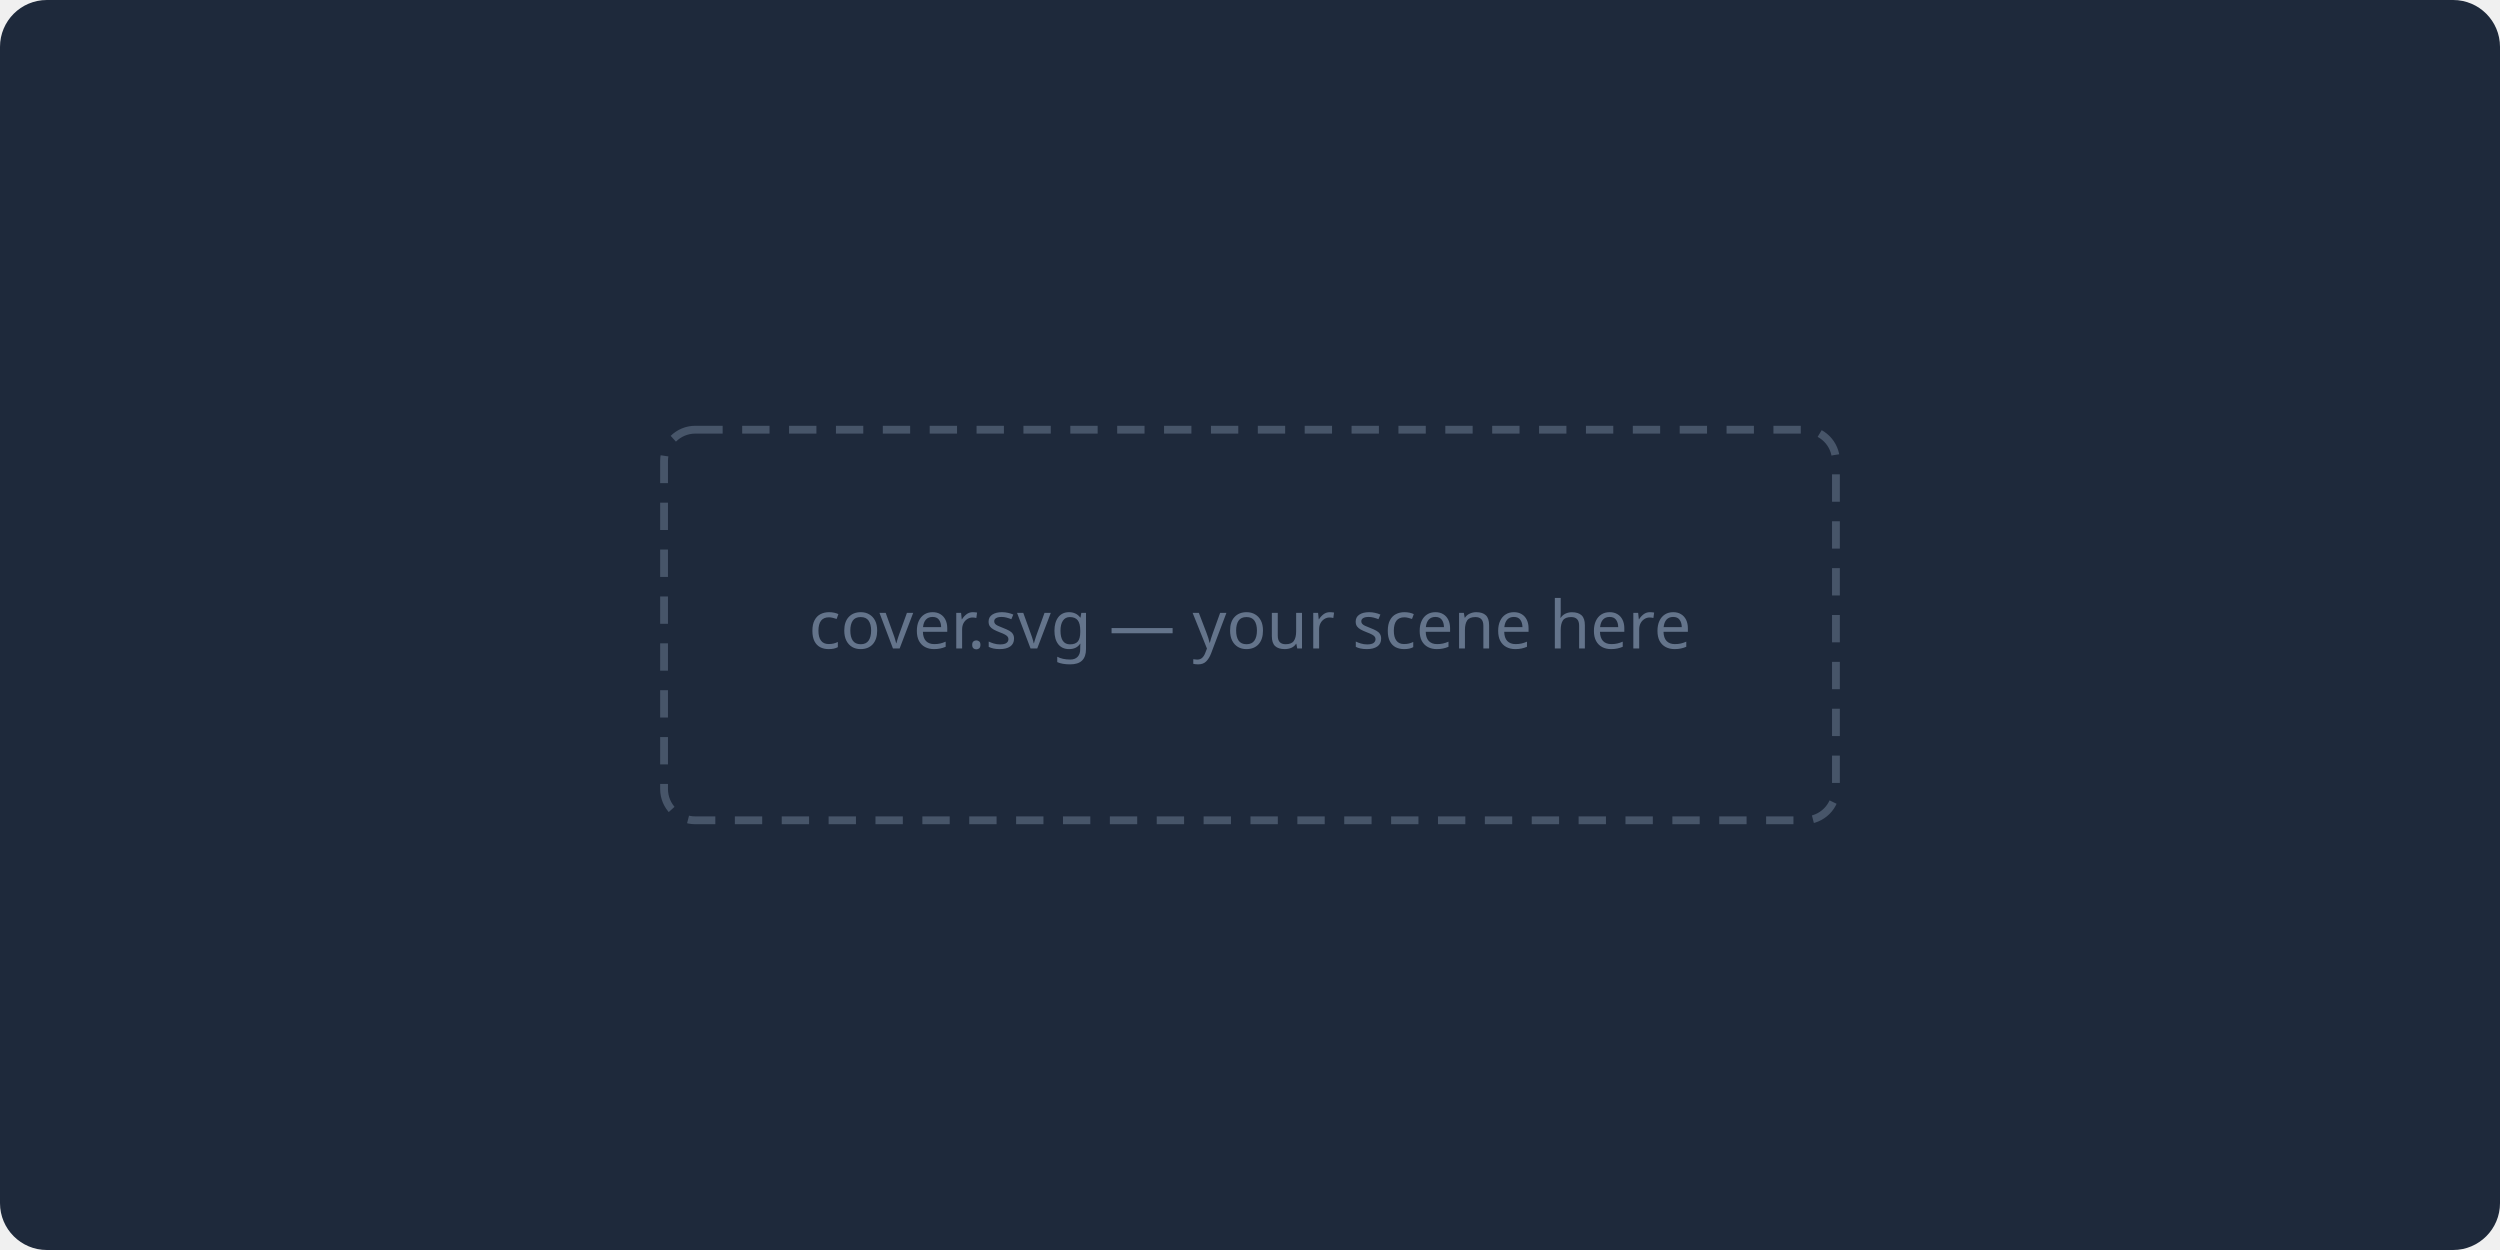
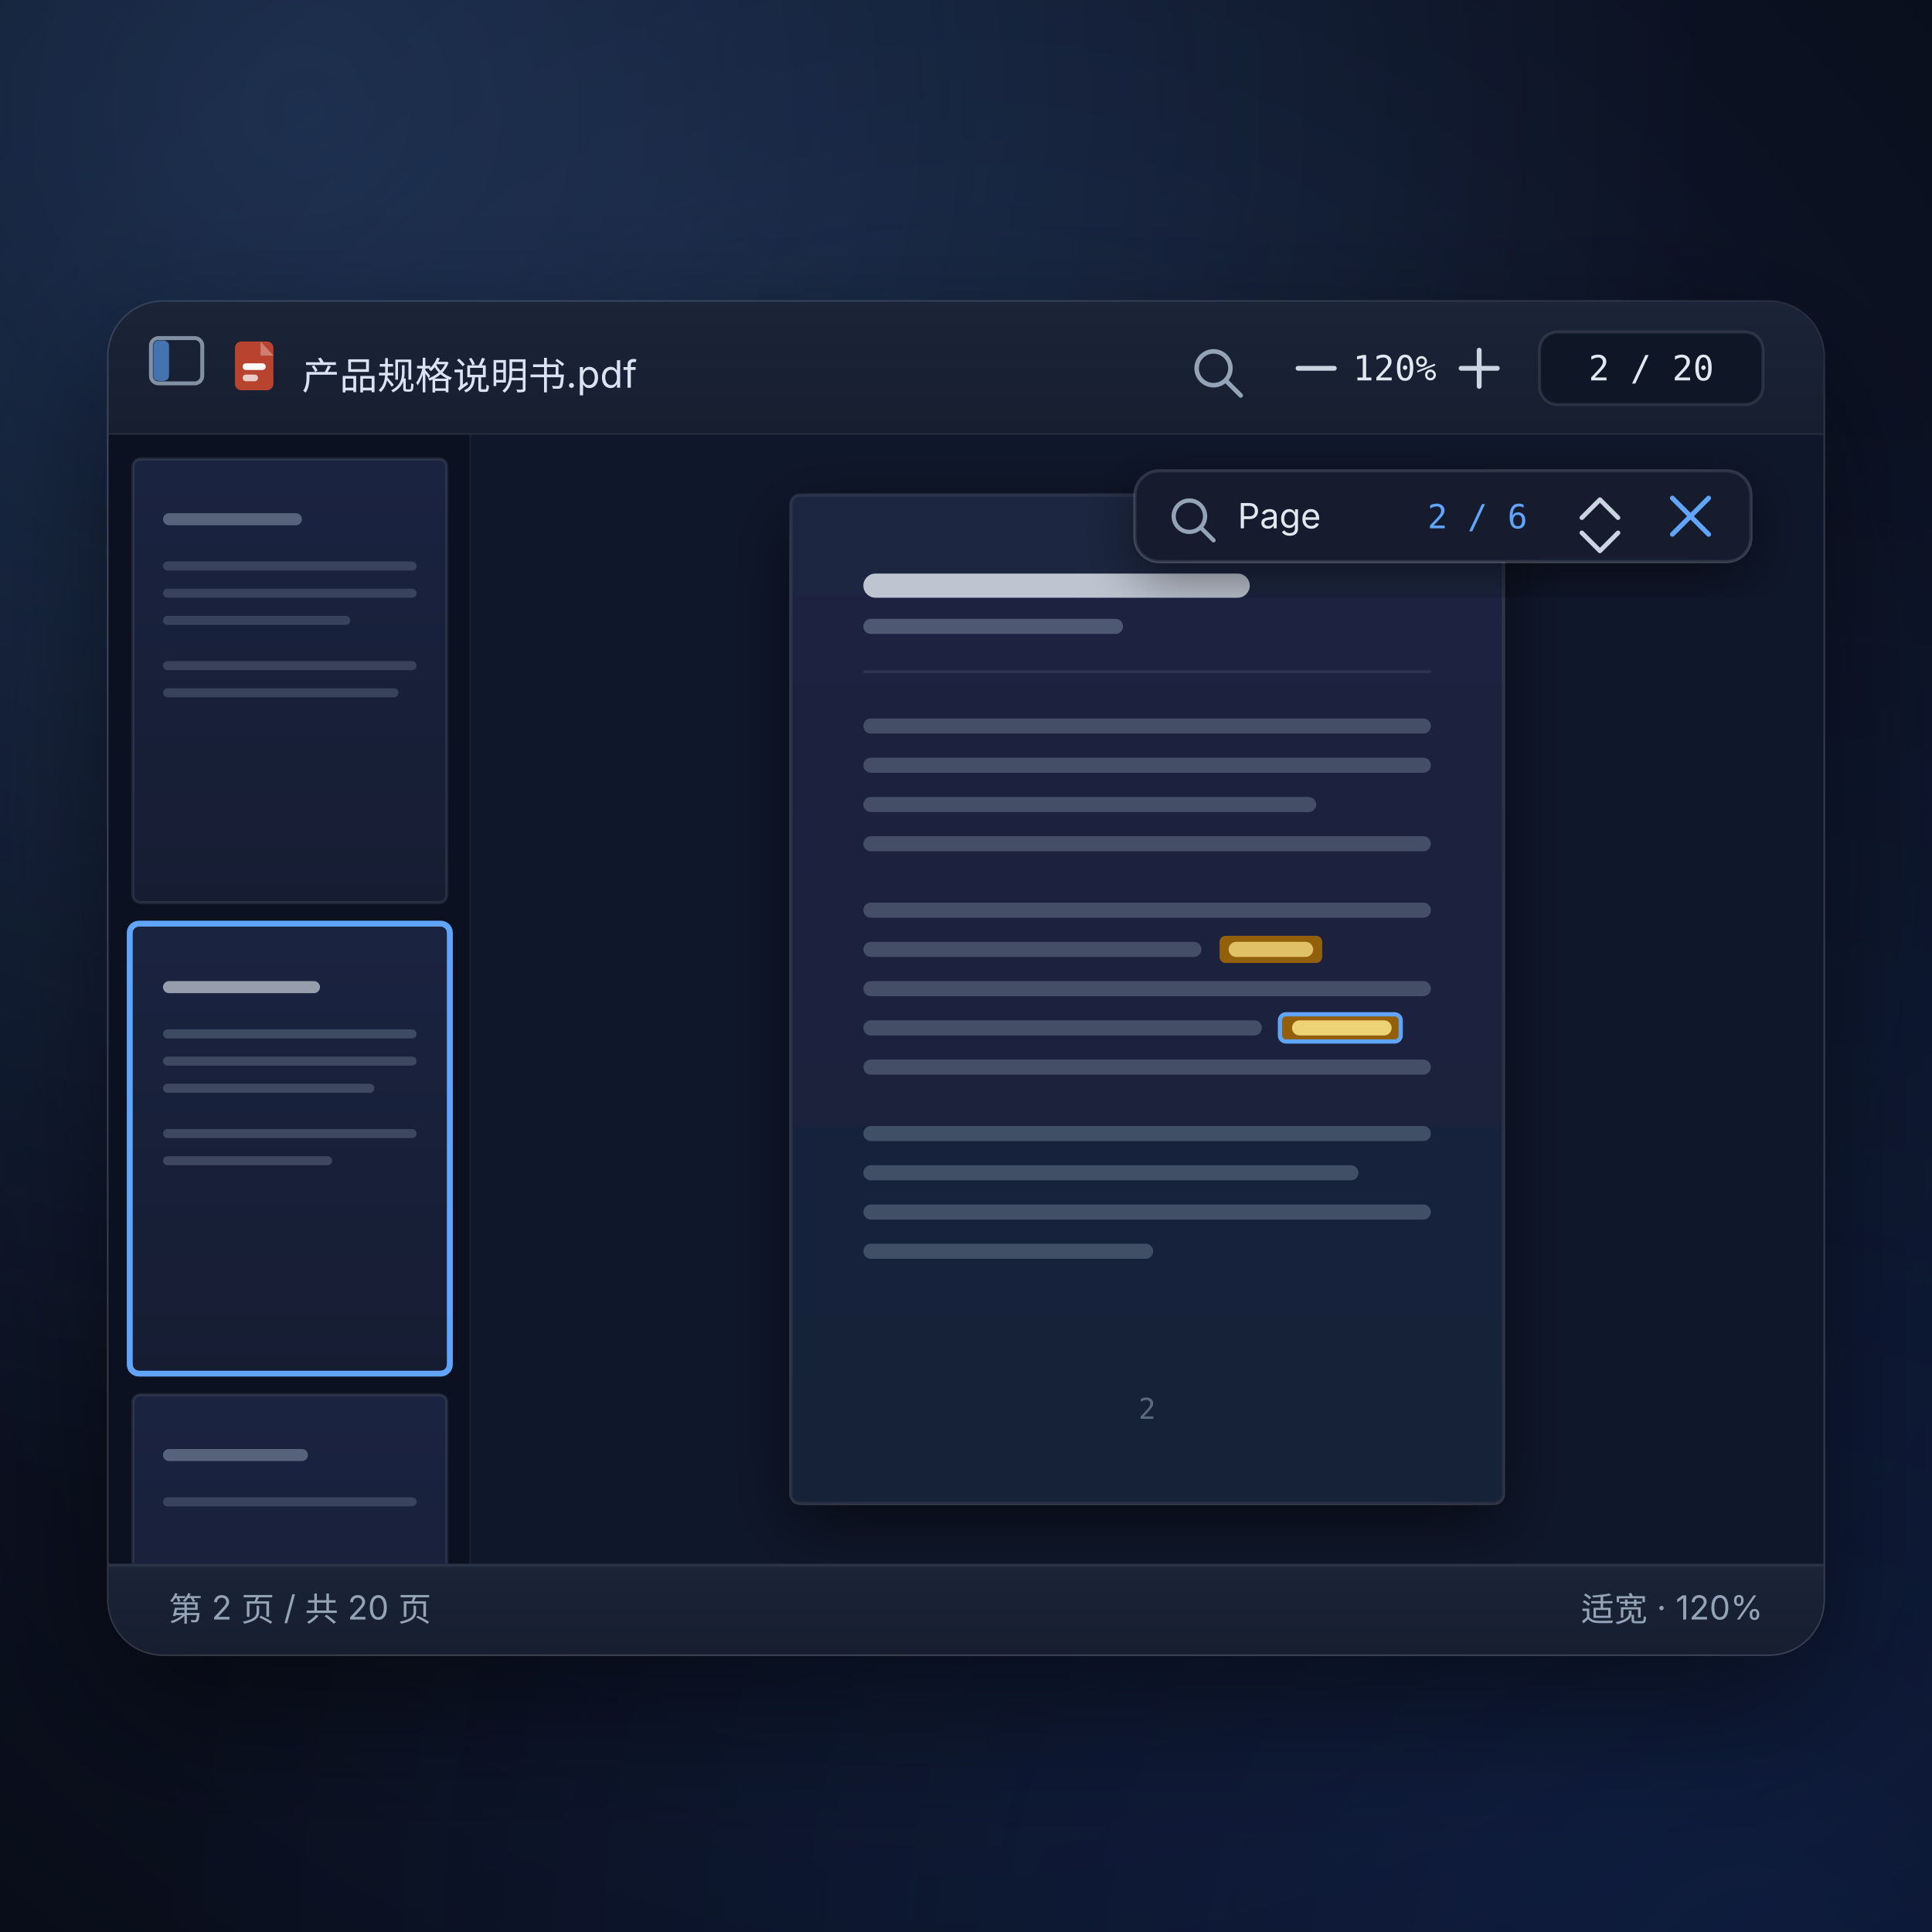
- <svg xmlns="http://www.w3.org/2000/svg" width="640" height="320" viewBox="0 0 640 320">
-   <rect x="0" y="0" width="640" height="320" rx="12" fill="#1E293B" />
-   <rect x="170" y="110" width="300" height="100" rx="8" fill="none" stroke="#475569" stroke-width="2" stroke-dasharray="7 5" />
-   <text x="320" y="166" fill="#64748B" font-family="sans-serif" font-size="17" text-anchor="middle">cover.svg — your scene here</text>
+ <svg xmlns="http://www.w3.org/2000/svg" width="640" height="640" viewBox="0 0 640 640" fill="none">
+   <defs>
+     <radialGradient id="pv_bg" cx="0.5" cy="0.42" r="0.92">
+       <stop offset="0" stop-color="#17223c" />
+       <stop offset="0.55" stop-color="#0c1223" />
+       <stop offset="1" stop-color="#070a13" />
+     </radialGradient>
+     <radialGradient id="pv_glowTL" cx="0.16" cy="0.06" r="0.72">
+       <stop offset="0" stop-color="#60a5fa" stop-opacity="0.20" />
+       <stop offset="1" stop-color="#60a5fa" stop-opacity="0" />
+     </radialGradient>
+     <radialGradient id="pv_glowBR" cx="0.9" cy="1.02" r="0.82">
+       <stop offset="0" stop-color="#2563eb" stop-opacity="0.16" />
+       <stop offset="1" stop-color="#2563eb" stop-opacity="0" />
+     </radialGradient>
+     <linearGradient id="pv_win" x1="0" y1="0" x2="0" y2="1">
+       <stop offset="0" stop-color="#141c2e" />
+       <stop offset="1" stop-color="#0f1522" />
+     </linearGradient>
+     <linearGradient id="pv_chrome" x1="0" y1="0" x2="0" y2="1">
+       <stop offset="0" stop-color="#1b2438" />
+       <stop offset="1" stop-color="#161e2f" />
+     </linearGradient>
+     <linearGradient id="pv_page" x1="0" y1="0" x2="0" y2="1">
+       <stop offset="0" stop-color="#1c2540" />
+       <stop offset="1" stop-color="#182038" />
+     </linearGradient>
+     <linearGradient id="pv_thumb" x1="0" y1="0" x2="0" y2="1">
+       <stop offset="0" stop-color="#1a2340" />
+       <stop offset="1" stop-color="#161d33" />
+     </linearGradient>
+     <filter id="pv_sh" x="-30%" y="-30%" width="160%" height="160%">
+       <feDropShadow dx="0" dy="18" stdDeviation="24" flood-color="#000000" flood-opacity="0.5" />
+     </filter>
+     <filter id="pv_shPage" x="-40%" y="-40%" width="180%" height="180%">
+       <feDropShadow dx="0" dy="7" stdDeviation="11" flood-color="#000000" flood-opacity="0.55" />
+     </filter>
+     <filter id="pv_shFloat" x="-40%" y="-40%" width="180%" height="180%">
+       <feDropShadow dx="0" dy="5" stdDeviation="9" flood-color="#000000" flood-opacity="0.5" />
+     </filter>
+     <clipPath id="pv_clipSide">
+       <rect x="36" y="144" width="120" height="374" />
+     </clipPath>
+     <clipPath id="pv_clipPage">
+       <rect x="262" y="164" width="236" height="334" rx="3" />
+     </clipPath>
+   </defs>
+   <rect width="640" height="640" fill="url(#pv_bg)" />
+   <rect width="640" height="640" fill="url(#pv_glowTL)" />
+   <rect width="640" height="640" fill="url(#pv_glowBR)" />
+   <rect x="36" y="100" width="568" height="448" rx="18" fill="url(#pv_win)" stroke="#ffffff" stroke-opacity="0.09" filter="url(#pv_sh)" />
+   <path d="M54 100 h532 a18 18 0 0 1 18 18 v26 H36 v-26 a18 18 0 0 1 18 -18 z" fill="url(#pv_chrome)" />
+   <rect x="36" y="143.5" width="568" height="1" fill="#ffffff" opacity="0.07" />
+   <rect x="50" y="112" width="17" height="15" rx="2.5" fill="none" stroke="#94a3b8" stroke-width="1.3" stroke-opacity="0.85" />
+   <rect x="50.8" y="112.8" width="5.2" height="13.4" rx="1.8" fill="#60a5fa" fill-opacity="0.62" />
+   <g transform="translate(74,111) scale(0.85)">
+     <rect x="4.5" y="2.5" width="15" height="19" rx="2.5" fill="#b8432e" />
+     <path d="M14.5 2.5V8H19.5z" fill="#ffffff" opacity="0.32" />
+     <rect x="7.5" y="11" width="9" height="2.6" rx="1.3" fill="#ffffff" />
+     <rect x="7.5" y="15.4" width="6" height="2.6" rx="1.3" fill="#ffffff" opacity="0.72" />
+   </g>
+   <text x="100" y="129" font-family="Inter, 'Segoe UI', system-ui, sans-serif" font-size="12.5" fill="#dbe3f2">产品规格说明书.pdf</text>
+   <circle cx="402" cy="122" r="5.6" fill="none" stroke="#94a3b8" stroke-width="1.5" />
+   <path d="M406.4 126.4 L411 131" stroke="#94a3b8" stroke-width="1.5" stroke-linecap="round" />
+   <path d="M430 122 h12" stroke="#cbd5e1" stroke-width="1.6" stroke-linecap="round" />
+   <text x="462" y="126" font-family="Consolas, 'JetBrains Mono', monospace" font-size="11.5" fill="#e2e8f0" text-anchor="middle">120%</text>
+   <path d="M484 122 h12" stroke="#cbd5e1" stroke-width="1.6" stroke-linecap="round" />
+   <path d="M490 116 v12" stroke="#cbd5e1" stroke-width="1.6" stroke-linecap="round" />
+   <rect x="510" y="110" width="74" height="24" rx="6" fill="#0f1626" stroke="#ffffff" stroke-opacity="0.10" />
+   <text x="547" y="126" font-family="Consolas, 'JetBrains Mono', monospace" font-size="11.5" fill="#e2e8f0" text-anchor="middle">2 / 20</text>
+   <rect x="36" y="144" width="120" height="374" fill="#0b1120" />
+   <rect x="155.5" y="144" width="1" height="374" fill="#ffffff" opacity="0.07" />
+   <g clip-path="url(#pv_clipSide)">
+     <rect x="44" y="152" width="104" height="147" rx="2.5" fill="url(#pv_thumb)" stroke="#ffffff" stroke-opacity="0.09" />
+     <rect x="54" y="170" width="46" height="4" rx="2" fill="#94a3b8" opacity="0.5" />
+     <rect x="54" y="186" width="84" height="3" rx="1.5" fill="#94a3b8" opacity="0.26" />
+     <rect x="54" y="195" width="84" height="3" rx="1.5" fill="#94a3b8" opacity="0.26" />
+     <rect x="54" y="204" width="62" height="3" rx="1.5" fill="#94a3b8" opacity="0.26" />
+     <rect x="54" y="219" width="84" height="3" rx="1.5" fill="#94a3b8" opacity="0.26" />
+     <rect x="54" y="228" width="78" height="3" rx="1.5" fill="#94a3b8" opacity="0.26" />
+     <rect x="43" y="306" width="106" height="149" rx="3" fill="none" stroke="#60a5fa" stroke-width="2" />
+     <rect x="44" y="307" width="104" height="147" rx="2.5" fill="url(#pv_thumb)" />
+     <rect x="54" y="325" width="52" height="4" rx="2" fill="#e2e8f0" opacity="0.62" />
+     <rect x="54" y="341" width="84" height="3" rx="1.5" fill="#94a3b8" opacity="0.3" />
+     <rect x="54" y="350" width="84" height="3" rx="1.5" fill="#94a3b8" opacity="0.3" />
+     <rect x="54" y="359" width="70" height="3" rx="1.5" fill="#94a3b8" opacity="0.3" />
+     <rect x="54" y="374" width="84" height="3" rx="1.5" fill="#94a3b8" opacity="0.3" />
+     <rect x="54" y="383" width="56" height="3" rx="1.5" fill="#94a3b8" opacity="0.3" />
+     <rect x="44" y="462" width="104" height="147" rx="2.5" fill="url(#pv_thumb)" stroke="#ffffff" stroke-opacity="0.09" />
+     <rect x="54" y="480" width="48" height="4" rx="2" fill="#94a3b8" opacity="0.5" />
+     <rect x="54" y="496" width="84" height="3" rx="1.5" fill="#94a3b8" opacity="0.26" />
+   </g>
+   <rect x="156" y="144" width="448" height="374" fill="#0f172a" />
+   <rect x="262" y="164" width="236" height="334" rx="3" fill="url(#pv_page)" stroke="#ffffff" stroke-opacity="0.08" filter="url(#pv_shPage)" />
+   <g clip-path="url(#pv_clipPage)">
+     <rect x="286" y="190" width="128" height="8" rx="4" fill="#e2e8f0" opacity="0.82" />
+     <rect x="286" y="205" width="86" height="5" rx="2.5" fill="#94a3b8" opacity="0.42" />
+     <rect x="286" y="222" width="188" height="1" fill="#ffffff" opacity="0.08" />
+     <rect x="286" y="238" width="188" height="5" rx="2.5" fill="#94a3b8" opacity="0.34" />
+     <rect x="286" y="251" width="188" height="5" rx="2.5" fill="#94a3b8" opacity="0.34" />
+     <rect x="286" y="264" width="150" height="5" rx="2.5" fill="#94a3b8" opacity="0.34" />
+     <rect x="286" y="277" width="188" height="5" rx="2.5" fill="#94a3b8" opacity="0.34" />
+     <rect x="286" y="299" width="188" height="5" rx="2.5" fill="#94a3b8" opacity="0.34" />
+     <rect x="286" y="312" width="112" height="5" rx="2.5" fill="#94a3b8" opacity="0.34" />
+     <rect x="404" y="310" width="34" height="9" rx="2" fill="#92600a" />
+     <rect x="407" y="312" width="28" height="5" rx="2.5" fill="#fde68a" opacity="0.72" />
+     <rect x="286" y="325" width="188" height="5" rx="2.5" fill="#94a3b8" opacity="0.34" />
+     <rect x="286" y="338" width="132" height="5" rx="2.5" fill="#94a3b8" opacity="0.34" />
+     <rect x="424" y="336" width="40" height="9" rx="2" fill="#92600a" stroke="#60a5fa" stroke-width="1.4" />
+     <rect x="428" y="338" width="33" height="5" rx="2.5" fill="#fde68a" opacity="0.85" />
+     <rect x="286" y="351" width="188" height="5" rx="2.5" fill="#94a3b8" opacity="0.34" />
+     <rect x="286" y="373" width="188" height="5" rx="2.5" fill="#94a3b8" opacity="0.34" />
+     <rect x="286" y="386" width="164" height="5" rx="2.5" fill="#94a3b8" opacity="0.34" />
+     <rect x="286" y="399" width="188" height="5" rx="2.5" fill="#94a3b8" opacity="0.34" />
+     <rect x="286" y="412" width="96" height="5" rx="2.5" fill="#94a3b8" opacity="0.34" />
+     <text x="380" y="470" font-family="Consolas, 'JetBrains Mono', monospace" font-size="9.5" fill="#94a3b8" fill-opacity="0.55" text-anchor="middle">2</text>
+   </g>
+   <rect x="376" y="156" width="204" height="30" rx="8" fill="#141c2e" stroke="#ffffff" stroke-opacity="0.11" filter="url(#pv_shFloat)" />
+   <circle cx="394" cy="171" r="5.2" fill="none" stroke="#94a3b8" stroke-width="1.4" />
+   <path d="M398.2 175.2 L402 179" stroke="#94a3b8" stroke-width="1.4" stroke-linecap="round" />
+   <text x="410" y="175" font-family="Inter, 'Segoe UI', system-ui, sans-serif" font-size="11.5" fill="#e2e8f0">Page</text>
+   <text x="506" y="175" font-family="Consolas, 'JetBrains Mono', monospace" font-size="11" fill="#60a5fa" text-anchor="end">2 / 6</text>
+   <path d="M524 171.5 L530 165.5 L536 171.5" fill="none" stroke="#cbd5e1" stroke-width="1.5" stroke-linecap="round" stroke-linejoin="round" />
+   <path d="M524 176.5 L530 182.5 L536 176.5" fill="none" stroke="#cbd5e1" stroke-width="1.5" stroke-linecap="round" stroke-linejoin="round" />
+   <path d="M554 165 L566 177 M566 165 L554 177" stroke="#60a5fa" stroke-width="1.6" stroke-linecap="round" />
+   <path d="M36 518 h568 v12 a18 18 0 0 1 -18 18 H54 a18 18 0 0 1 -18 -18 z" fill="url(#pv_chrome)" />
+   <rect x="36" y="518" width="568" height="1" fill="#ffffff" opacity="0.07" />
+   <text x="56" y="537" font-family="Inter, 'Segoe UI', system-ui, sans-serif" font-size="11" fill="#94a3b8">第 2 页 / 共 20 页</text>
+   <text x="584" y="537" font-family="Inter, 'Segoe UI', system-ui, sans-serif" font-size="11" fill="#94a3b8" text-anchor="end">适宽 · 120%</text>
</svg>
